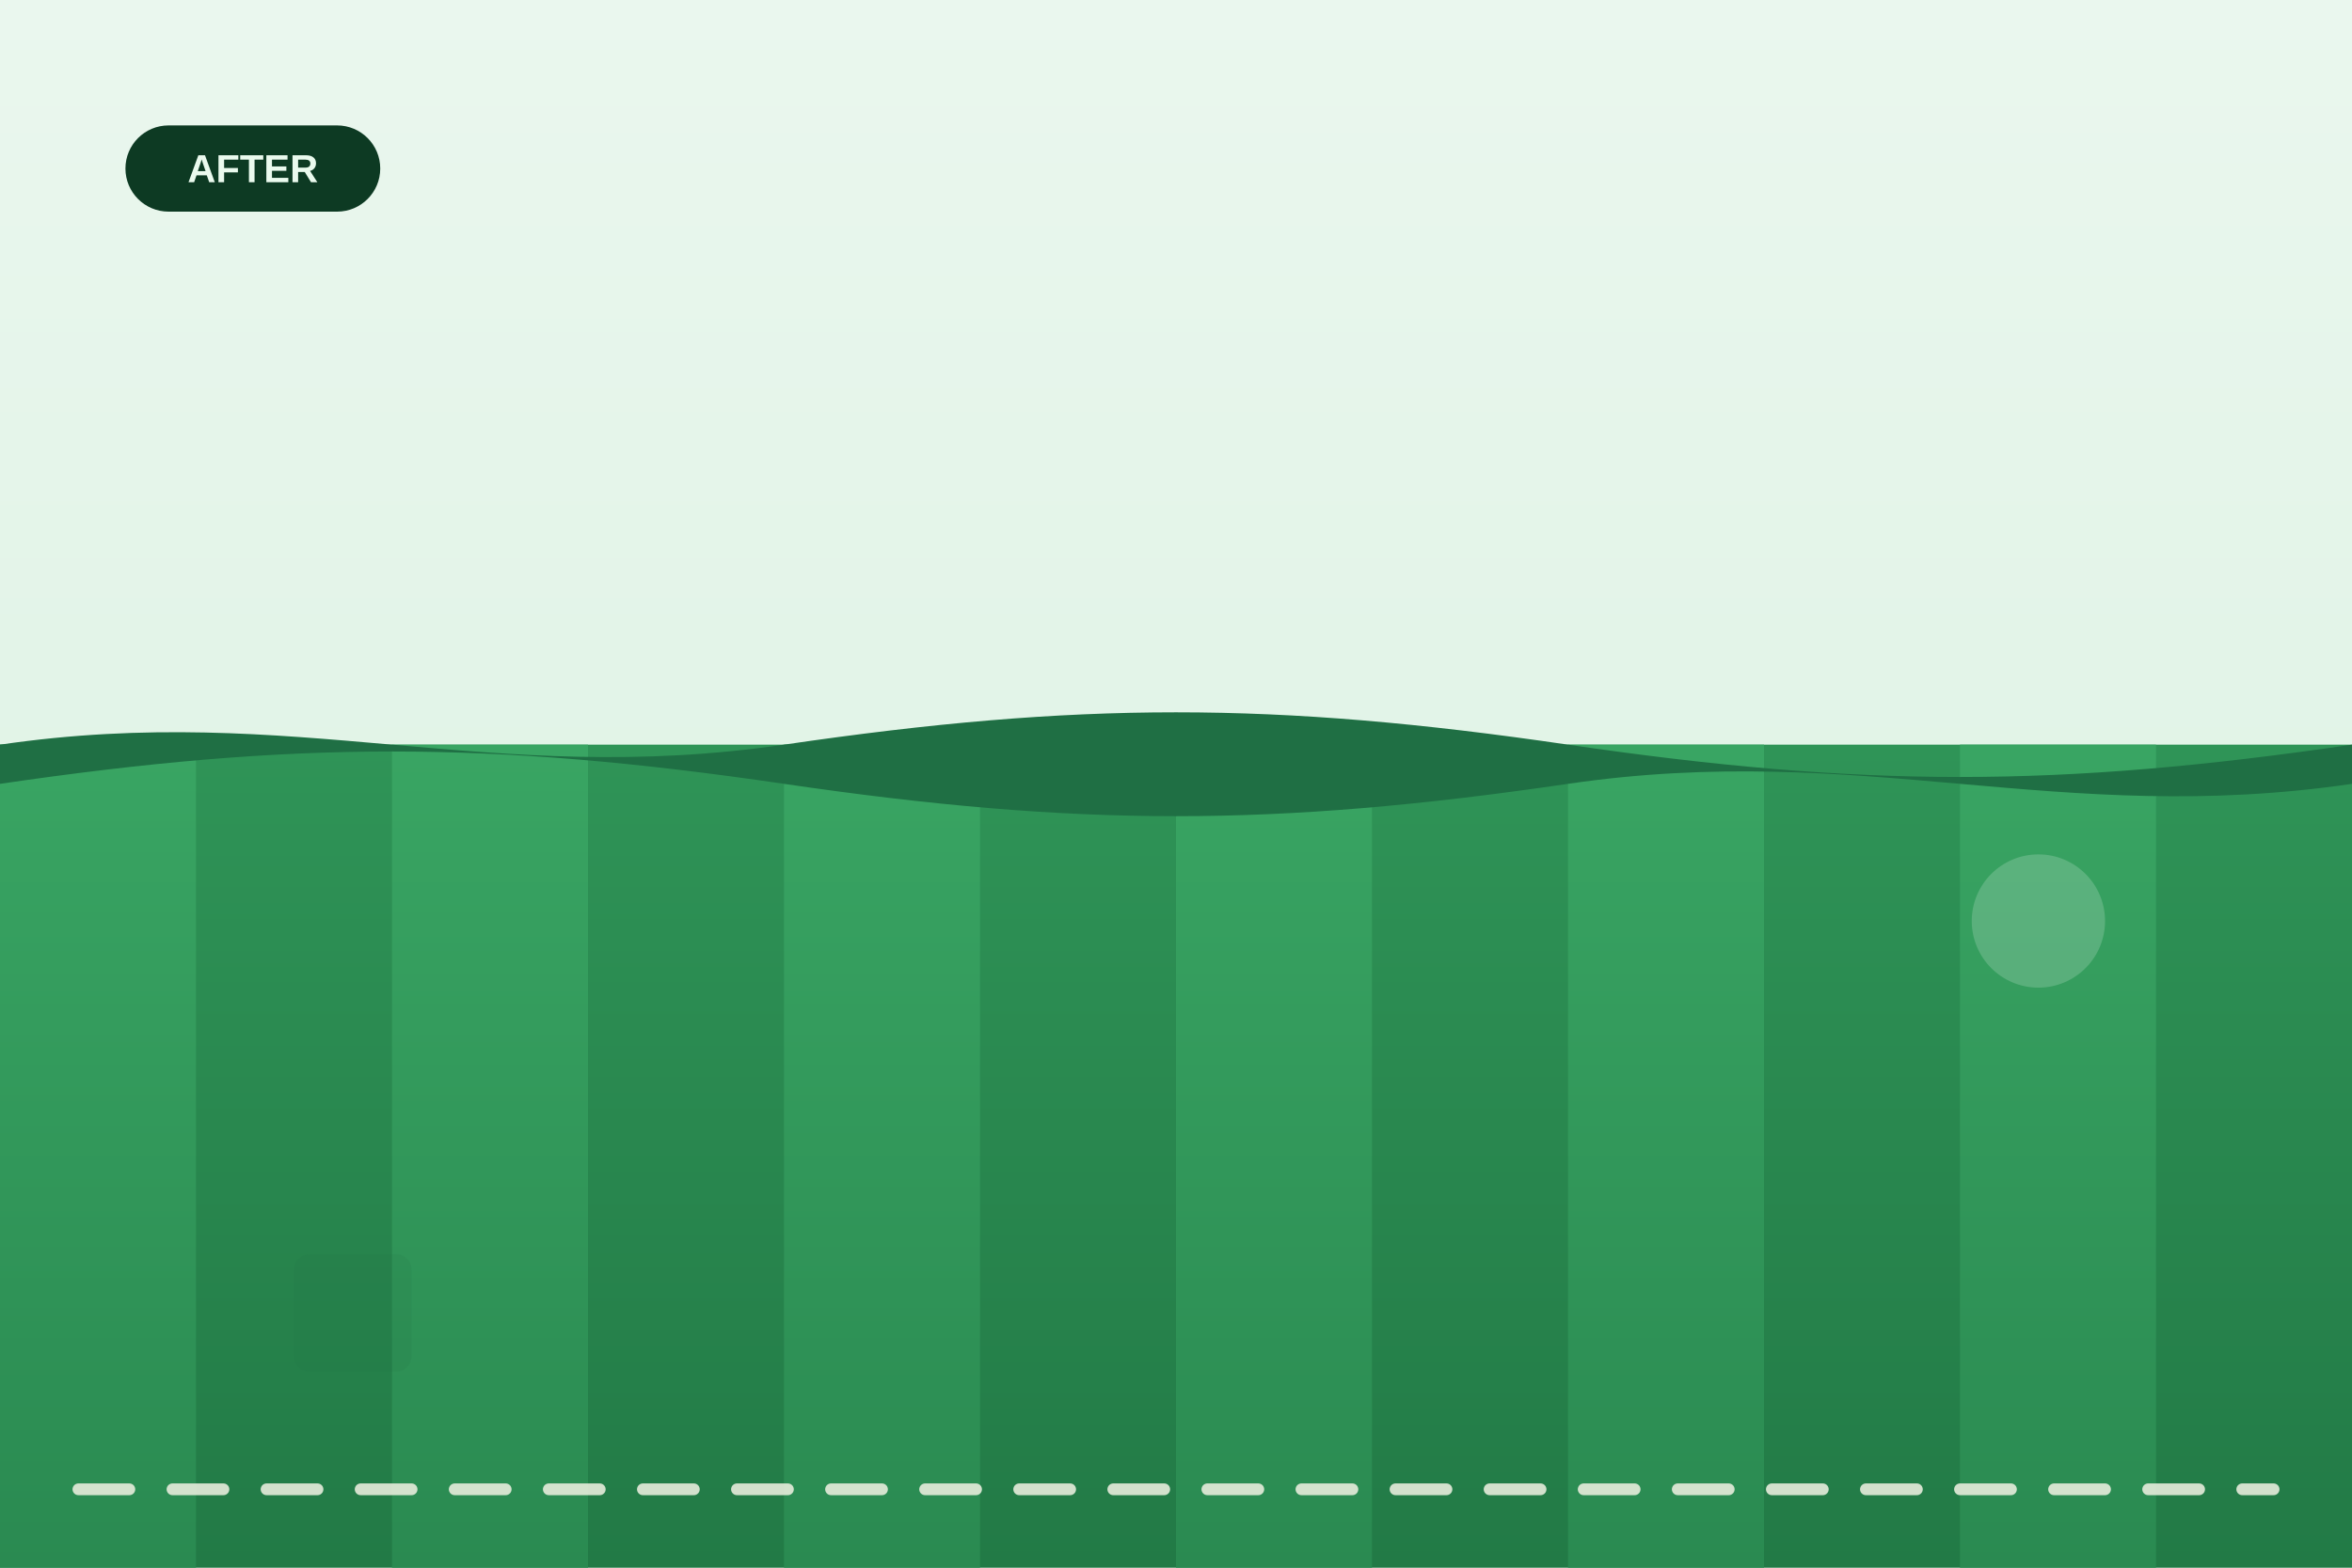
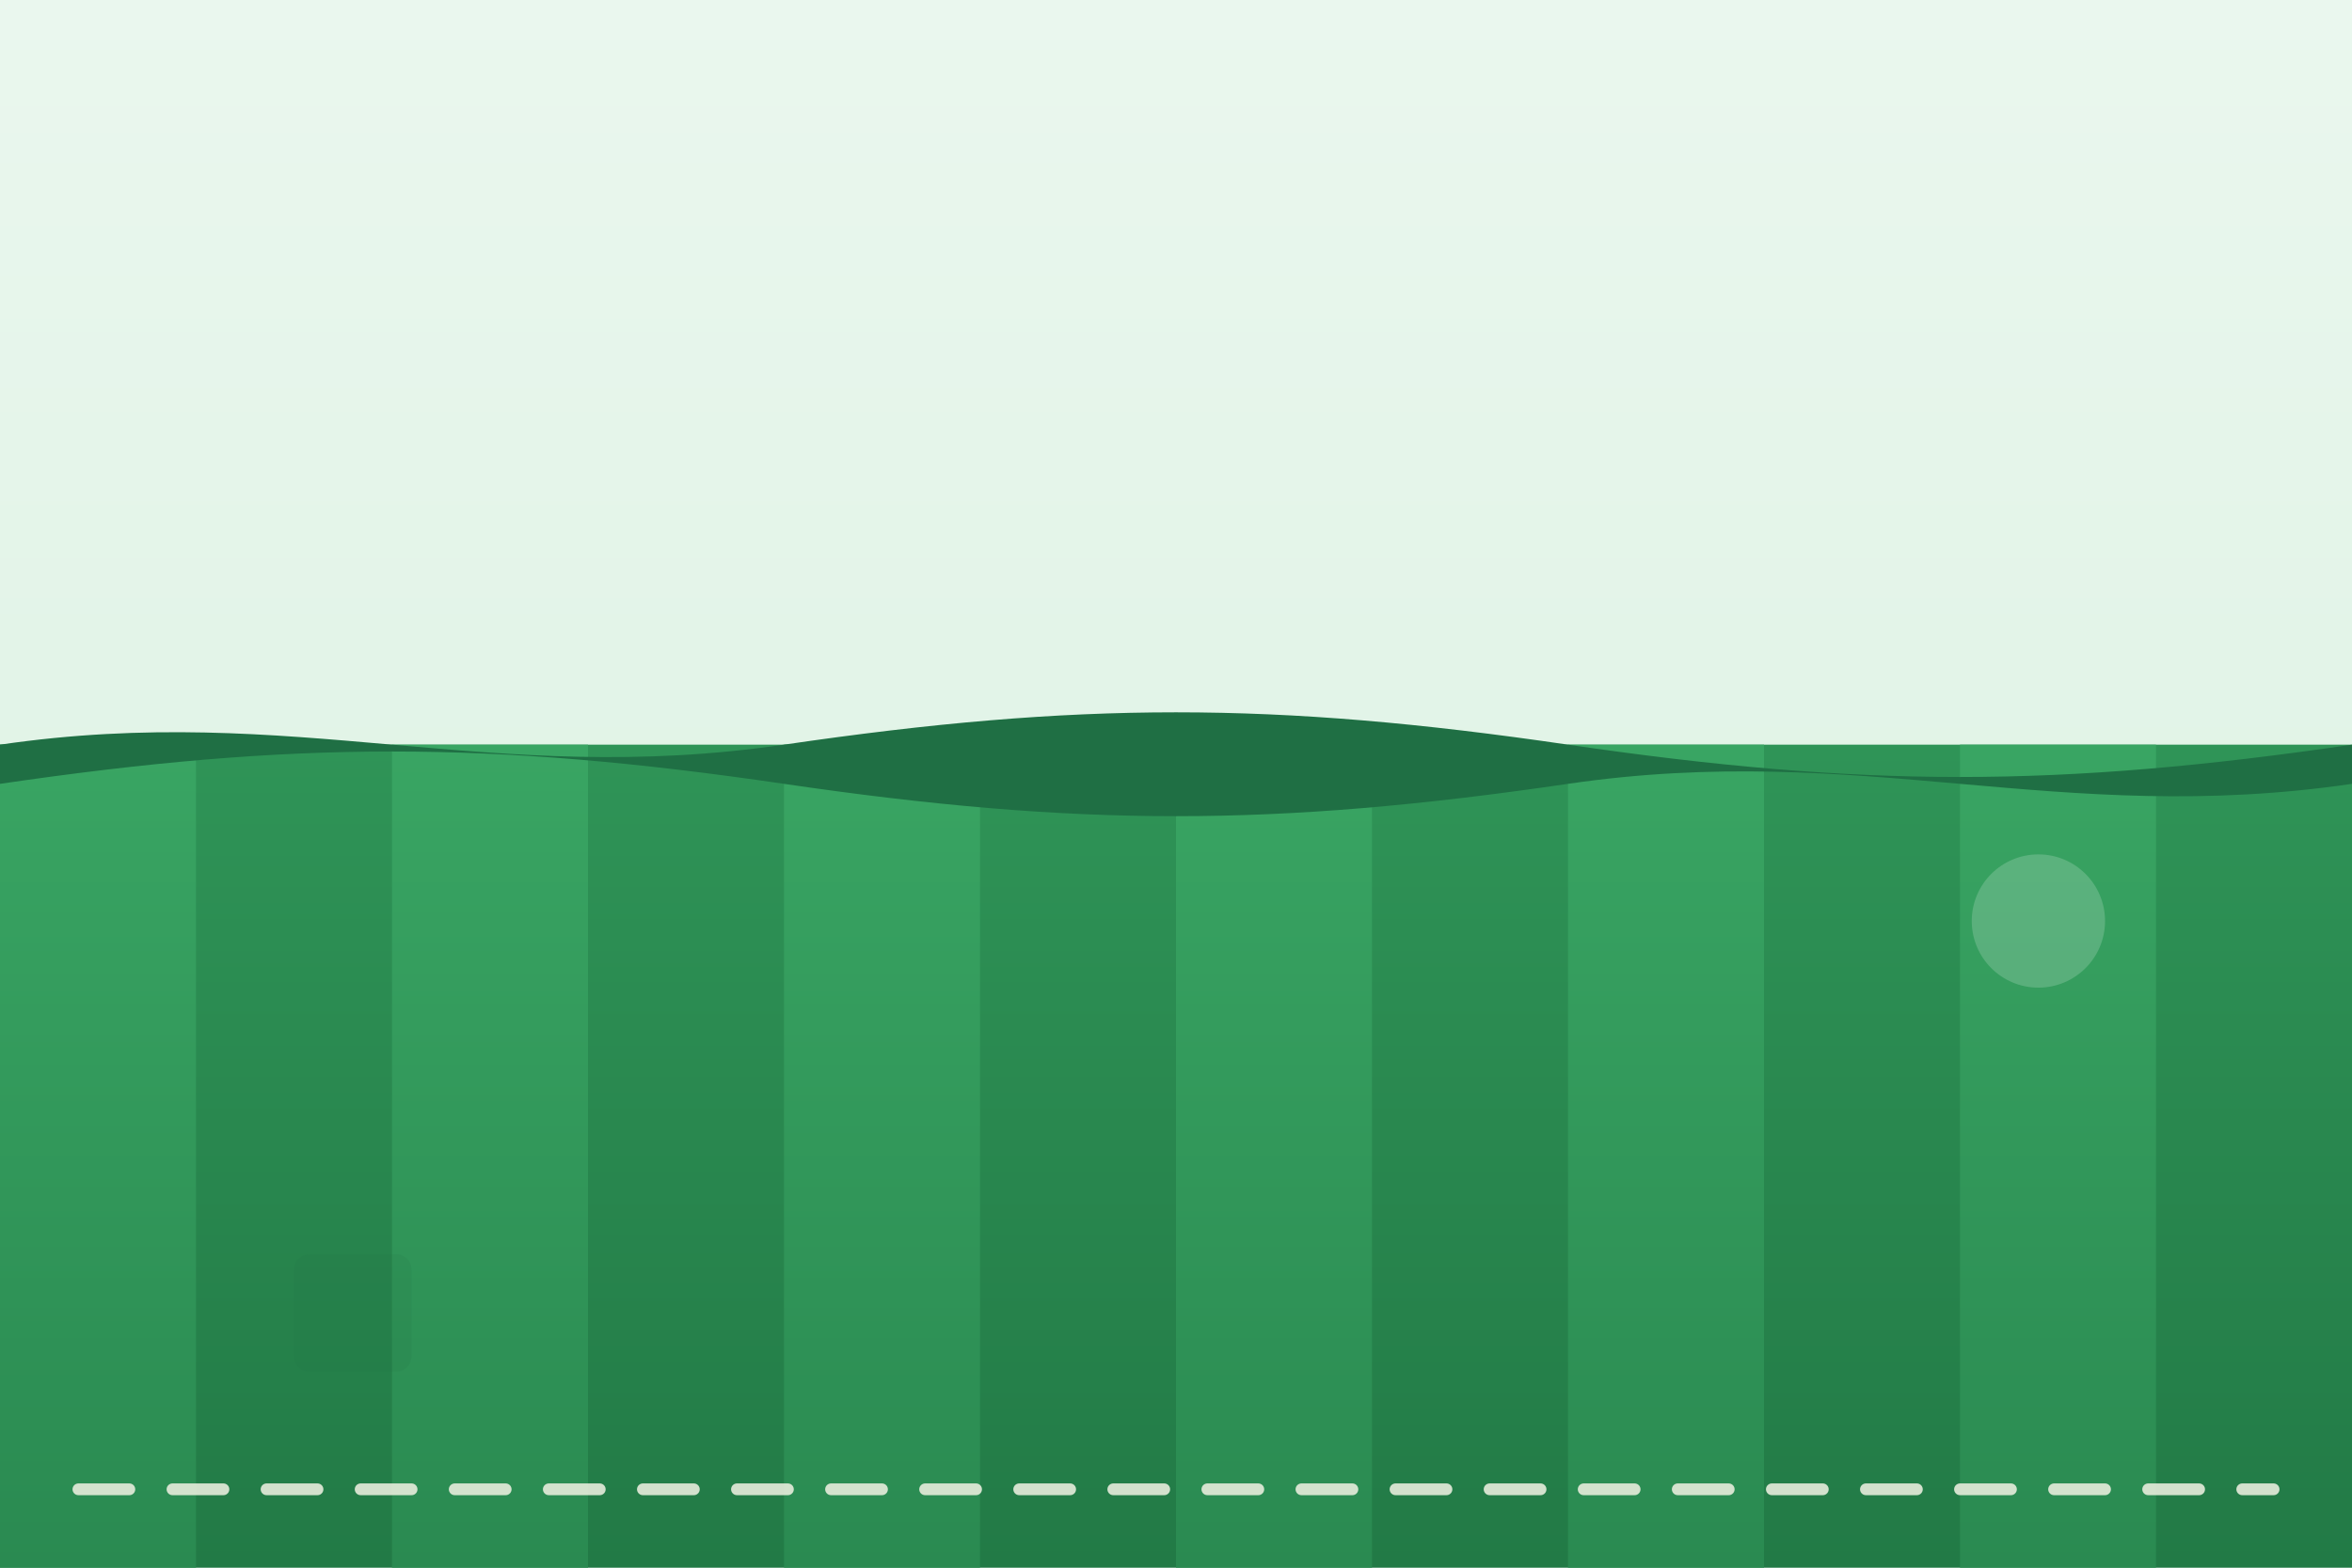
<svg xmlns="http://www.w3.org/2000/svg" width="1200" height="800" viewBox="0 0 1200 800" fill="none" role="img" aria-label="Freshly mowed and edged lawn after Latten Lawncare service">
  <defs>
    <linearGradient id="afterSky" x1="0" y1="0" x2="0" y2="1">
      <stop offset="0" stop-color="#eaf7ee" />
      <stop offset="1" stop-color="#d9f0e0" />
    </linearGradient>
    <linearGradient id="stripeA" x1="0" y1="0" x2="0" y2="1">
      <stop offset="0" stop-color="#2f9457" />
      <stop offset="1" stop-color="#227a46" />
    </linearGradient>
    <linearGradient id="stripeB" x1="0" y1="0" x2="0" y2="1">
      <stop offset="0" stop-color="#39a563" />
      <stop offset="1" stop-color="#2a8a51" />
    </linearGradient>
  </defs>
  <rect width="1200" height="800" fill="url(#afterSky)" />
  <rect x="0" y="380" width="1200" height="420" fill="url(#stripeA)" />
  <g fill="url(#stripeB)">
    <rect x="0" y="380" width="100" height="420" />
    <rect x="200" y="380" width="100" height="420" />
    <rect x="400" y="380" width="100" height="420" />
    <rect x="600" y="380" width="100" height="420" />
    <rect x="800" y="380" width="100" height="420" />
    <rect x="1000" y="380" width="100" height="420" />
  </g>
  <path d="M0 380c150-22 250 22 400 0s250-22 400 0 250 22 400 0v20c-150 22-250-22-400 0s-250 22-400 0-250-22-400 0Z" fill="#1f6f44" />
  <g stroke="#e7ecdc" stroke-width="6" stroke-linecap="round" stroke-dasharray="26 22" opacity="0.9">
    <line x1="40" y1="760" x2="1160" y2="760" />
  </g>
  <g>
    <rect x="150" y="640" width="60" height="60" rx="8" fill="#1f6f44" opacity="0.15" />
    <circle cx="1040" cy="470" r="34" fill="#ffffff" opacity="0.18" />
  </g>
-   <g transform="translate(64 64)">
-     <rect width="130" height="44" rx="22" fill="#0d3a23" />
-     <text x="65" y="29" text-anchor="middle" fill="#eafaee" font-family="Arial, sans-serif" font-size="20" font-weight="700">AFTER</text>
-   </g>
</svg>
